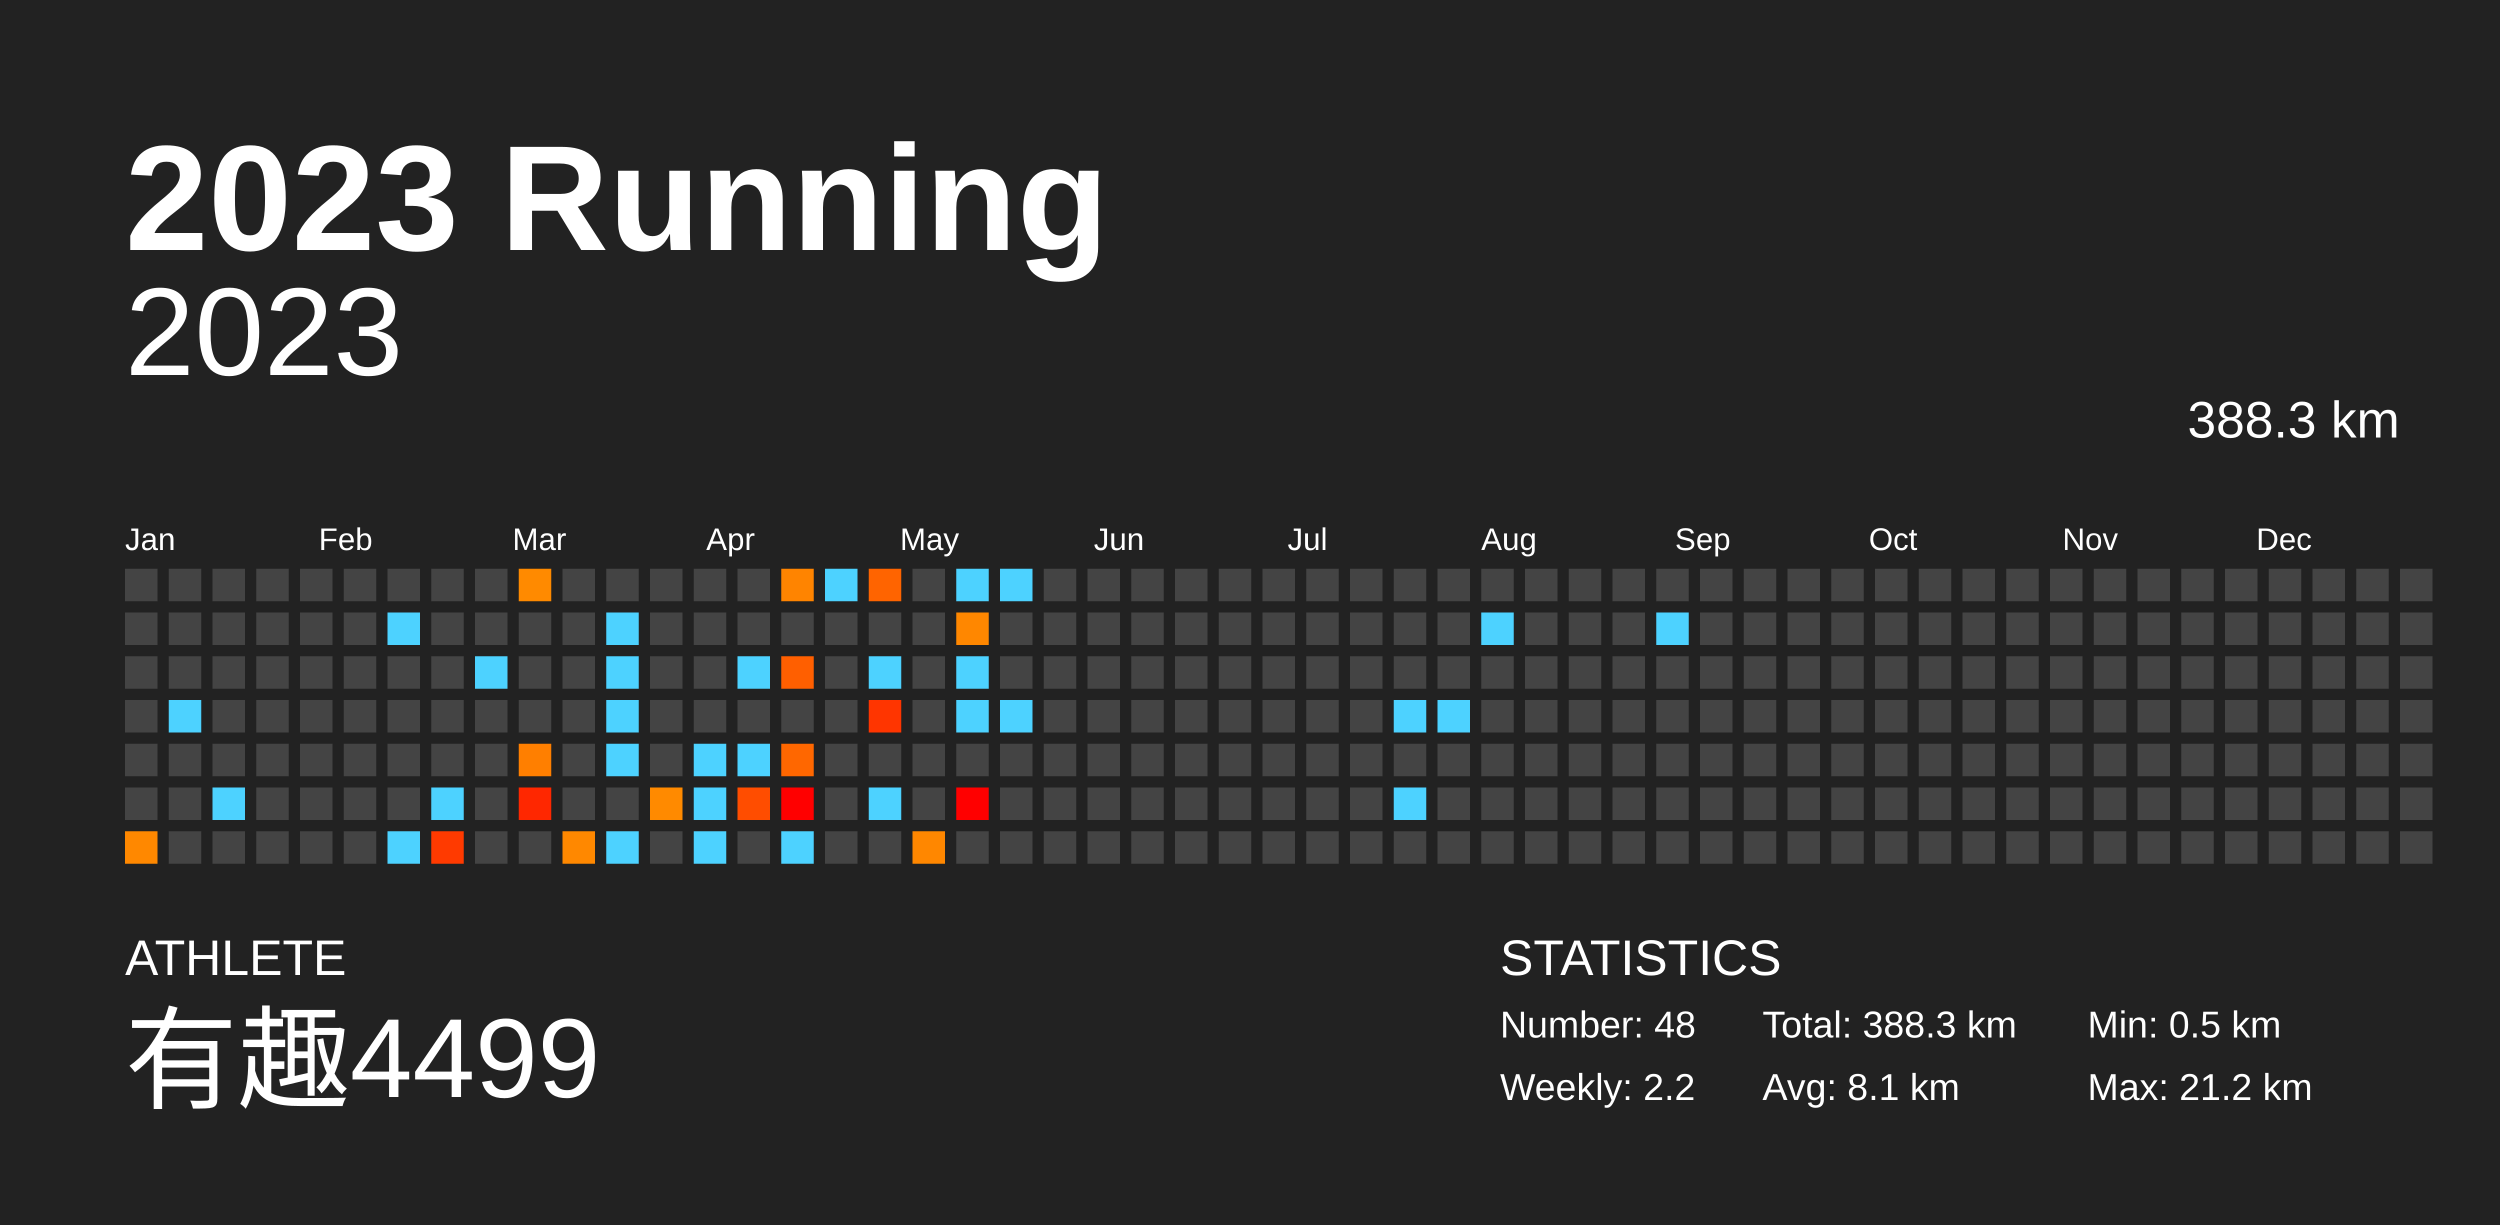
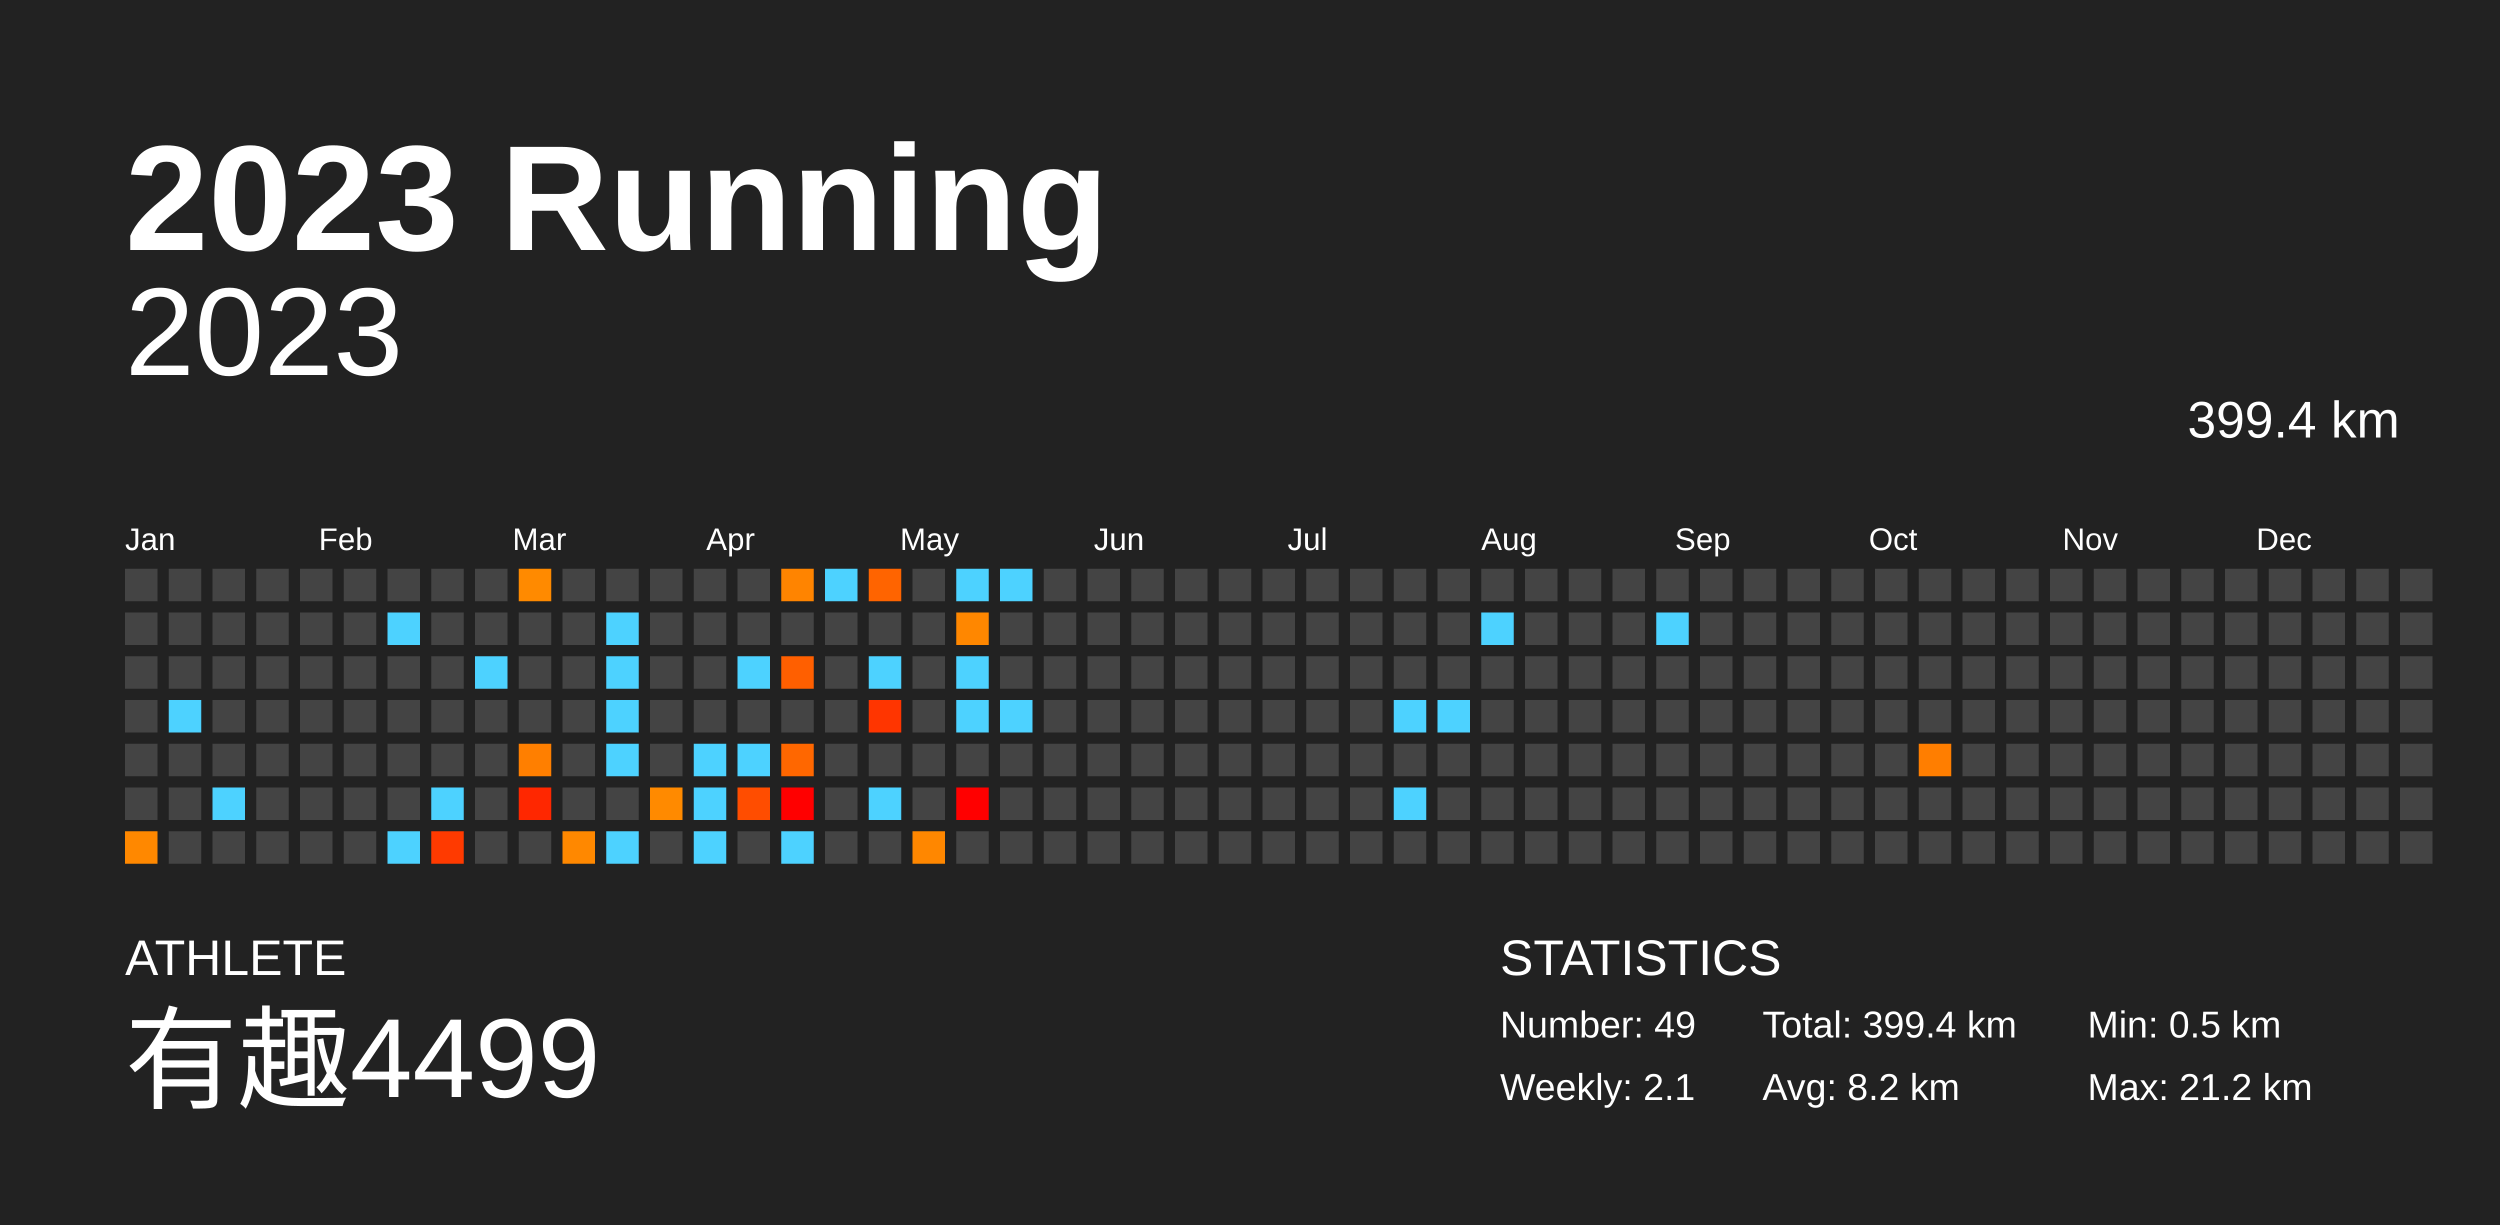
<svg xmlns="http://www.w3.org/2000/svg" baseProfile="full" height="98mm" version="1.1" viewBox="0,0,200,98" width="200mm">
  <defs />
  <rect fill="#222222" height="98" width="200" x="0" y="0" />
  <text fill="#FFFFFF" style="font-size:12px; font-family:Arial; font-weight:bold;" x="10" y="20">2023 Running</text>
  <text fill="#FFFFFF" style="font-size:4px; font-family:Arial" x="10" y="78">ATHLETE</text>
  <text fill="#FFFFFF" style="font-size:9px; font-family:Arial" x="10" y="88">有趣4499</text>
  <text fill="#FFFFFF" style="font-size:4px; font-family:Arial" x="120" y="78">STATISTICS</text>
-   <text fill="#FFFFFF" style="font-size:3px; font-family:Arial" x="120" y="83">Number: 48</text>
-   <text fill="#FFFFFF" style="font-size:3px; font-family:Arial" x="120" y="88">Weekly: 2.2</text>
-   <text fill="#FFFFFF" style="font-size:3px; font-family:Arial" x="141" y="83">Total: 388.3 km</text>
-   <text fill="#FFFFFF" style="font-size:3px; font-family:Arial" x="141" y="88">Avg: 8.1 km</text>
+   <text fill="#FFFFFF" style="font-size:3px; font-family:Arial" x="120" y="83">Number: 49</text>
+   <text fill="#FFFFFF" style="font-size:3px; font-family:Arial" x="120" y="88">Weekly: 2.1</text>
+   <text fill="#FFFFFF" style="font-size:3px; font-family:Arial" x="141" y="83">Total: 399.4 km</text>
+   <text fill="#FFFFFF" style="font-size:3px; font-family:Arial" x="141" y="88">Avg: 8.2 km</text>
  <text fill="#FFFFFF" style="font-size:3px; font-family:Arial" x="167" y="83">Min: 0.5 km</text>
  <text fill="#FFFFFF" style="font-size:3px; font-family:Arial" x="167" y="88">Max: 21.2 km</text>
  <text alignment-baseline="hanging" fill="#FFFFFF" style="font-size:10.0px; font-family:Arial;" x="10" y="30">2023</text>
-   <text alignment-baseline="hanging" fill="#FFFFFF" style="font-size:4.125px; font-family:Arial;" x="175" y="35">388.3 km</text>
+   <text alignment-baseline="hanging" fill="#FFFFFF" style="font-size:4.125px; font-family:Arial;" x="175" y="35">399.4 km</text>
  <text fill="#FFFFFF" style="font-size:2.5px; font-family:Arial" x="10.0" y="44">Jan</text>
  <text fill="#FFFFFF" style="font-size:2.5px; font-family:Arial" x="25.5" y="44">Feb</text>
  <text fill="#FFFFFF" style="font-size:2.5px; font-family:Arial" x="41.0" y="44">Mar</text>
  <text fill="#FFFFFF" style="font-size:2.5px; font-family:Arial" x="56.5" y="44">Apr</text>
  <text fill="#FFFFFF" style="font-size:2.5px; font-family:Arial" x="72.0" y="44">May</text>
  <text fill="#FFFFFF" style="font-size:2.5px; font-family:Arial" x="87.5" y="44">Jun</text>
  <text fill="#FFFFFF" style="font-size:2.5px; font-family:Arial" x="103.0" y="44">Jul</text>
  <text fill="#FFFFFF" style="font-size:2.5px; font-family:Arial" x="118.5" y="44">Aug</text>
  <text fill="#FFFFFF" style="font-size:2.5px; font-family:Arial" x="134.0" y="44">Sep</text>
  <text fill="#FFFFFF" style="font-size:2.5px; font-family:Arial" x="149.5" y="44">Oct</text>
  <text fill="#FFFFFF" style="font-size:2.5px; font-family:Arial" x="165.0" y="44">Nov</text>
  <text fill="#FFFFFF" style="font-size:2.5px; font-family:Arial" x="180.5" y="44">Dec</text>
  <rect fill="#444444" height="2.6" width="2.6" x="10.0" y="45.5" />
  <rect fill="#444444" height="2.6" width="2.6" x="10.0" y="49.0" />
  <rect fill="#444444" height="2.6" width="2.6" x="10.0" y="52.5" />
  <rect fill="#444444" height="2.6" width="2.6" x="10.0" y="56.0" />
  <rect fill="#444444" height="2.6" width="2.6" x="10.0" y="59.5" />
  <rect fill="#444444" height="2.6" width="2.6" x="10.0" y="63.0" />
  <rect fill="#ff8800" height="2.6" width="2.6" x="10.0" y="66.5" />
  <rect fill="#444444" height="2.6" width="2.6" x="13.5" y="45.5" />
  <rect fill="#444444" height="2.6" width="2.6" x="13.5" y="49.0" />
  <rect fill="#444444" height="2.6" width="2.6" x="13.5" y="52.5" />
  <rect fill="#4dd2ff" height="2.6" width="2.6" x="13.5" y="56.0" />
  <rect fill="#444444" height="2.6" width="2.6" x="13.5" y="59.5" />
  <rect fill="#444444" height="2.6" width="2.6" x="13.5" y="63.0" />
  <rect fill="#444444" height="2.6" width="2.6" x="13.5" y="66.5" />
  <rect fill="#444444" height="2.6" width="2.6" x="17.0" y="45.5" />
  <rect fill="#444444" height="2.6" width="2.6" x="17.0" y="49.0" />
  <rect fill="#444444" height="2.6" width="2.6" x="17.0" y="52.5" />
  <rect fill="#444444" height="2.6" width="2.6" x="17.0" y="56.0" />
  <rect fill="#444444" height="2.6" width="2.6" x="17.0" y="59.5" />
  <rect fill="#4dd2ff" height="2.6" width="2.6" x="17.0" y="63.0" />
  <rect fill="#444444" height="2.6" width="2.6" x="17.0" y="66.5" />
  <rect fill="#444444" height="2.6" width="2.6" x="20.5" y="45.5" />
  <rect fill="#444444" height="2.6" width="2.6" x="20.5" y="49.0" />
  <rect fill="#444444" height="2.6" width="2.6" x="20.5" y="52.5" />
  <rect fill="#444444" height="2.6" width="2.6" x="20.5" y="56.0" />
  <rect fill="#444444" height="2.6" width="2.6" x="20.5" y="59.5" />
  <rect fill="#444444" height="2.6" width="2.6" x="20.5" y="63.0" />
  <rect fill="#444444" height="2.6" width="2.6" x="20.5" y="66.5" />
  <rect fill="#444444" height="2.6" width="2.6" x="24.0" y="45.5" />
  <rect fill="#444444" height="2.6" width="2.6" x="24.0" y="49.0" />
  <rect fill="#444444" height="2.6" width="2.6" x="24.0" y="52.5" />
  <rect fill="#444444" height="2.6" width="2.6" x="24.0" y="56.0" />
  <rect fill="#444444" height="2.6" width="2.6" x="24.0" y="59.5" />
  <rect fill="#444444" height="2.6" width="2.6" x="24.0" y="63.0" />
  <rect fill="#444444" height="2.6" width="2.6" x="24.0" y="66.5" />
  <rect fill="#444444" height="2.6" width="2.6" x="27.5" y="45.5" />
  <rect fill="#444444" height="2.6" width="2.6" x="27.5" y="49.0" />
  <rect fill="#444444" height="2.6" width="2.6" x="27.5" y="52.5" />
  <rect fill="#444444" height="2.6" width="2.6" x="27.5" y="56.0" />
  <rect fill="#444444" height="2.6" width="2.6" x="27.5" y="59.5" />
  <rect fill="#444444" height="2.6" width="2.6" x="27.5" y="63.0" />
  <rect fill="#444444" height="2.6" width="2.6" x="27.5" y="66.5" />
  <rect fill="#444444" height="2.6" width="2.6" x="31.0" y="45.5" />
  <rect fill="#4dd2ff" height="2.6" width="2.6" x="31.0" y="49.0" />
  <rect fill="#444444" height="2.6" width="2.6" x="31.0" y="52.5" />
  <rect fill="#444444" height="2.6" width="2.6" x="31.0" y="56.0" />
  <rect fill="#444444" height="2.6" width="2.6" x="31.0" y="59.5" />
  <rect fill="#444444" height="2.6" width="2.6" x="31.0" y="63.0" />
  <rect fill="#4dd2ff" height="2.6" width="2.6" x="31.0" y="66.5" />
  <rect fill="#444444" height="2.6" width="2.6" x="34.5" y="45.5" />
  <rect fill="#444444" height="2.6" width="2.6" x="34.5" y="49.0" />
  <rect fill="#444444" height="2.6" width="2.6" x="34.5" y="52.5" />
  <rect fill="#444444" height="2.6" width="2.6" x="34.5" y="56.0" />
  <rect fill="#444444" height="2.6" width="2.6" x="34.5" y="59.5" />
  <rect fill="#4dd2ff" height="2.6" width="2.6" x="34.5" y="63.0" />
  <rect fill="#ff3a00" height="2.6" width="2.6" x="34.5" y="66.5" />
  <rect fill="#444444" height="2.6" width="2.6" x="38.0" y="45.5" />
  <rect fill="#444444" height="2.6" width="2.6" x="38.0" y="49.0" />
  <rect fill="#4dd2ff" height="2.6" width="2.6" x="38.0" y="52.5" />
  <rect fill="#444444" height="2.6" width="2.6" x="38.0" y="56.0" />
  <rect fill="#444444" height="2.6" width="2.6" x="38.0" y="59.5" />
  <rect fill="#444444" height="2.6" width="2.6" x="38.0" y="63.0" />
  <rect fill="#444444" height="2.6" width="2.6" x="38.0" y="66.5" />
  <rect fill="#ff8a00" height="2.6" width="2.6" x="41.5" y="45.5" />
  <rect fill="#444444" height="2.6" width="2.6" x="41.5" y="49.0" />
  <rect fill="#444444" height="2.6" width="2.6" x="41.5" y="52.5" />
  <rect fill="#444444" height="2.6" width="2.6" x="41.5" y="56.0" />
  <rect fill="#ff7f00" height="2.6" width="2.6" x="41.5" y="59.5" />
  <rect fill="#ff2700" height="2.6" width="2.6" x="41.5" y="63.0" />
  <rect fill="#444444" height="2.6" width="2.6" x="41.5" y="66.5" />
  <rect fill="#444444" height="2.6" width="2.6" x="45.0" y="45.5" />
  <rect fill="#444444" height="2.6" width="2.6" x="45.0" y="49.0" />
  <rect fill="#444444" height="2.6" width="2.6" x="45.0" y="52.5" />
  <rect fill="#444444" height="2.6" width="2.6" x="45.0" y="56.0" />
  <rect fill="#444444" height="2.6" width="2.6" x="45.0" y="59.5" />
  <rect fill="#444444" height="2.6" width="2.6" x="45.0" y="63.0" />
  <rect fill="#ff8800" height="2.6" width="2.6" x="45.0" y="66.5" />
  <rect fill="#444444" height="2.6" width="2.6" x="48.5" y="45.5" />
  <rect fill="#4dd2ff" height="2.6" width="2.6" x="48.5" y="49.0" />
  <rect fill="#4dd2ff" height="2.6" width="2.6" x="48.5" y="52.5" />
  <rect fill="#4dd2ff" height="2.6" width="2.6" x="48.5" y="56.0" />
  <rect fill="#4dd2ff" height="2.6" width="2.6" x="48.5" y="59.5" />
  <rect fill="#444444" height="2.6" width="2.6" x="48.5" y="63.0" />
  <rect fill="#4dd2ff" height="2.6" width="2.6" x="48.5" y="66.5" />
  <rect fill="#444444" height="2.6" width="2.6" x="52.0" y="45.5" />
  <rect fill="#444444" height="2.6" width="2.6" x="52.0" y="49.0" />
  <rect fill="#444444" height="2.6" width="2.6" x="52.0" y="52.5" />
  <rect fill="#444444" height="2.6" width="2.6" x="52.0" y="56.0" />
  <rect fill="#444444" height="2.6" width="2.6" x="52.0" y="59.5" />
  <rect fill="#ff8a00" height="2.6" width="2.6" x="52.0" y="63.0" />
  <rect fill="#444444" height="2.6" width="2.6" x="52.0" y="66.5" />
  <rect fill="#444444" height="2.6" width="2.6" x="55.5" y="45.5" />
  <rect fill="#444444" height="2.6" width="2.6" x="55.5" y="49.0" />
  <rect fill="#444444" height="2.6" width="2.6" x="55.5" y="52.5" />
  <rect fill="#444444" height="2.6" width="2.6" x="55.5" y="56.0" />
  <rect fill="#4dd2ff" height="2.6" width="2.6" x="55.5" y="59.5" />
  <rect fill="#4dd2ff" height="2.6" width="2.6" x="55.5" y="63.0" />
  <rect fill="#4dd2ff" height="2.6" width="2.6" x="55.5" y="66.5" />
  <rect fill="#444444" height="2.6" width="2.6" x="59.0" y="45.5" />
  <rect fill="#444444" height="2.6" width="2.6" x="59.0" y="49.0" />
  <rect fill="#4dd2ff" height="2.6" width="2.6" x="59.0" y="52.5" />
  <rect fill="#444444" height="2.6" width="2.6" x="59.0" y="56.0" />
  <rect fill="#4dd2ff" height="2.6" width="2.6" x="59.0" y="59.5" />
  <rect fill="#ff4d00" height="2.6" width="2.6" x="59.0" y="63.0" />
  <rect fill="#444444" height="2.6" width="2.6" x="59.0" y="66.5" />
  <rect fill="#ff8400" height="2.6" width="2.6" x="62.5" y="45.5" />
  <rect fill="#444444" height="2.6" width="2.6" x="62.5" y="49.0" />
  <rect fill="#ff5f00" height="2.6" width="2.6" x="62.5" y="52.5" />
  <rect fill="#444444" height="2.6" width="2.6" x="62.5" y="56.0" />
  <rect fill="#ff6700" height="2.6" width="2.6" x="62.5" y="59.5" />
  <rect fill="red" height="2.6" width="2.6" x="62.5" y="63.0" />
  <rect fill="#4dd2ff" height="2.6" width="2.6" x="62.5" y="66.5" />
  <rect fill="#4dd2ff" height="2.6" width="2.6" x="66.0" y="45.5" />
  <rect fill="#444444" height="2.6" width="2.6" x="66.0" y="49.0" />
  <rect fill="#444444" height="2.6" width="2.6" x="66.0" y="52.5" />
  <rect fill="#444444" height="2.6" width="2.6" x="66.0" y="56.0" />
  <rect fill="#444444" height="2.6" width="2.6" x="66.0" y="59.5" />
  <rect fill="#444444" height="2.6" width="2.6" x="66.0" y="63.0" />
  <rect fill="#444444" height="2.6" width="2.6" x="66.0" y="66.5" />
  <rect fill="#ff6400" height="2.6" width="2.6" x="69.5" y="45.5" />
  <rect fill="#444444" height="2.6" width="2.6" x="69.5" y="49.0" />
  <rect fill="#4dd2ff" height="2.6" width="2.6" x="69.5" y="52.5" />
  <rect fill="#ff3500" height="2.6" width="2.6" x="69.5" y="56.0" />
  <rect fill="#444444" height="2.6" width="2.6" x="69.5" y="59.5" />
  <rect fill="#4dd2ff" height="2.6" width="2.6" x="69.5" y="63.0" />
  <rect fill="#444444" height="2.6" width="2.6" x="69.5" y="66.5" />
  <rect fill="#444444" height="2.6" width="2.6" x="73.0" y="45.5" />
  <rect fill="#444444" height="2.6" width="2.6" x="73.0" y="49.0" />
  <rect fill="#444444" height="2.6" width="2.6" x="73.0" y="52.5" />
  <rect fill="#444444" height="2.6" width="2.6" x="73.0" y="56.0" />
  <rect fill="#444444" height="2.6" width="2.6" x="73.0" y="59.5" />
  <rect fill="#444444" height="2.6" width="2.6" x="73.0" y="63.0" />
  <rect fill="#ff8700" height="2.6" width="2.6" x="73.0" y="66.5" />
  <rect fill="#4dd2ff" height="2.6" width="2.6" x="76.5" y="45.5" />
  <rect fill="#ff8700" height="2.6" width="2.6" x="76.5" y="49.0" />
  <rect fill="#4dd2ff" height="2.6" width="2.6" x="76.5" y="52.5" />
  <rect fill="#4dd2ff" height="2.6" width="2.6" x="76.5" y="56.0" />
  <rect fill="#444444" height="2.6" width="2.6" x="76.5" y="59.5" />
  <rect fill="red" height="2.6" width="2.6" x="76.5" y="63.0" />
  <rect fill="#444444" height="2.6" width="2.6" x="76.5" y="66.5" />
  <rect fill="#4dd2ff" height="2.6" width="2.6" x="80.0" y="45.5" />
  <rect fill="#444444" height="2.6" width="2.6" x="80.0" y="49.0" />
  <rect fill="#444444" height="2.6" width="2.6" x="80.0" y="52.5" />
  <rect fill="#4dd2ff" height="2.6" width="2.6" x="80.0" y="56.0" />
  <rect fill="#444444" height="2.6" width="2.6" x="80.0" y="59.5" />
  <rect fill="#444444" height="2.6" width="2.6" x="80.0" y="63.0" />
  <rect fill="#444444" height="2.6" width="2.6" x="80.0" y="66.5" />
  <rect fill="#444444" height="2.6" width="2.6" x="83.5" y="45.5" />
  <rect fill="#444444" height="2.6" width="2.6" x="83.5" y="49.0" />
  <rect fill="#444444" height="2.6" width="2.6" x="83.5" y="52.5" />
  <rect fill="#444444" height="2.6" width="2.6" x="83.5" y="56.0" />
  <rect fill="#444444" height="2.6" width="2.6" x="83.5" y="59.5" />
  <rect fill="#444444" height="2.6" width="2.6" x="83.5" y="63.0" />
  <rect fill="#444444" height="2.6" width="2.6" x="83.5" y="66.5" />
  <rect fill="#444444" height="2.6" width="2.6" x="87.0" y="45.5" />
  <rect fill="#444444" height="2.6" width="2.6" x="87.0" y="49.0" />
  <rect fill="#444444" height="2.6" width="2.6" x="87.0" y="52.5" />
  <rect fill="#444444" height="2.6" width="2.6" x="87.0" y="56.0" />
  <rect fill="#444444" height="2.6" width="2.6" x="87.0" y="59.5" />
  <rect fill="#444444" height="2.6" width="2.6" x="87.0" y="63.0" />
  <rect fill="#444444" height="2.6" width="2.6" x="87.0" y="66.5" />
  <rect fill="#444444" height="2.6" width="2.6" x="90.5" y="45.5" />
  <rect fill="#444444" height="2.6" width="2.6" x="90.5" y="49.0" />
  <rect fill="#444444" height="2.6" width="2.6" x="90.5" y="52.5" />
  <rect fill="#444444" height="2.6" width="2.6" x="90.5" y="56.0" />
  <rect fill="#444444" height="2.6" width="2.6" x="90.5" y="59.5" />
  <rect fill="#444444" height="2.6" width="2.6" x="90.5" y="63.0" />
  <rect fill="#444444" height="2.6" width="2.6" x="90.5" y="66.5" />
  <rect fill="#444444" height="2.6" width="2.6" x="94.0" y="45.5" />
  <rect fill="#444444" height="2.6" width="2.6" x="94.0" y="49.0" />
  <rect fill="#444444" height="2.6" width="2.6" x="94.0" y="52.5" />
  <rect fill="#444444" height="2.6" width="2.6" x="94.0" y="56.0" />
  <rect fill="#444444" height="2.6" width="2.6" x="94.0" y="59.5" />
  <rect fill="#444444" height="2.6" width="2.6" x="94.0" y="63.0" />
  <rect fill="#444444" height="2.6" width="2.6" x="94.0" y="66.5" />
  <rect fill="#444444" height="2.6" width="2.6" x="97.5" y="45.5" />
  <rect fill="#444444" height="2.6" width="2.6" x="97.5" y="49.0" />
  <rect fill="#444444" height="2.6" width="2.6" x="97.5" y="52.5" />
  <rect fill="#444444" height="2.6" width="2.6" x="97.5" y="56.0" />
  <rect fill="#444444" height="2.6" width="2.6" x="97.5" y="59.5" />
  <rect fill="#444444" height="2.6" width="2.6" x="97.5" y="63.0" />
  <rect fill="#444444" height="2.6" width="2.6" x="97.5" y="66.5" />
  <rect fill="#444444" height="2.6" width="2.6" x="101.0" y="45.5" />
  <rect fill="#444444" height="2.6" width="2.6" x="101.0" y="49.0" />
  <rect fill="#444444" height="2.6" width="2.6" x="101.0" y="52.5" />
  <rect fill="#444444" height="2.6" width="2.6" x="101.0" y="56.0" />
  <rect fill="#444444" height="2.6" width="2.6" x="101.0" y="59.5" />
  <rect fill="#444444" height="2.6" width="2.6" x="101.0" y="63.0" />
  <rect fill="#444444" height="2.6" width="2.6" x="101.0" y="66.5" />
  <rect fill="#444444" height="2.6" width="2.6" x="104.5" y="45.5" />
  <rect fill="#444444" height="2.6" width="2.6" x="104.5" y="49.0" />
  <rect fill="#444444" height="2.6" width="2.6" x="104.5" y="52.5" />
  <rect fill="#444444" height="2.6" width="2.6" x="104.5" y="56.0" />
  <rect fill="#444444" height="2.6" width="2.6" x="104.5" y="59.5" />
  <rect fill="#444444" height="2.6" width="2.6" x="104.5" y="63.0" />
  <rect fill="#444444" height="2.6" width="2.6" x="104.5" y="66.5" />
  <rect fill="#444444" height="2.6" width="2.6" x="108.0" y="45.5" />
  <rect fill="#444444" height="2.6" width="2.6" x="108.0" y="49.0" />
  <rect fill="#444444" height="2.6" width="2.6" x="108.0" y="52.5" />
  <rect fill="#444444" height="2.6" width="2.6" x="108.0" y="56.0" />
  <rect fill="#444444" height="2.6" width="2.6" x="108.0" y="59.5" />
  <rect fill="#444444" height="2.6" width="2.6" x="108.0" y="63.0" />
  <rect fill="#444444" height="2.6" width="2.6" x="108.0" y="66.5" />
  <rect fill="#444444" height="2.6" width="2.6" x="111.5" y="45.5" />
  <rect fill="#444444" height="2.6" width="2.6" x="111.5" y="49.0" />
  <rect fill="#444444" height="2.6" width="2.6" x="111.5" y="52.5" />
  <rect fill="#4dd2ff" height="2.6" width="2.6" x="111.5" y="56.0" />
  <rect fill="#444444" height="2.6" width="2.6" x="111.5" y="59.5" />
  <rect fill="#4dd2ff" height="2.6" width="2.6" x="111.5" y="63.0" />
  <rect fill="#444444" height="2.6" width="2.6" x="111.5" y="66.5" />
  <rect fill="#444444" height="2.6" width="2.6" x="115.0" y="45.5" />
  <rect fill="#444444" height="2.6" width="2.6" x="115.0" y="49.0" />
  <rect fill="#444444" height="2.6" width="2.6" x="115.0" y="52.5" />
  <rect fill="#4dd2ff" height="2.6" width="2.6" x="115.0" y="56.0" />
  <rect fill="#444444" height="2.6" width="2.6" x="115.0" y="59.5" />
  <rect fill="#444444" height="2.6" width="2.6" x="115.0" y="63.0" />
  <rect fill="#444444" height="2.6" width="2.6" x="115.0" y="66.5" />
  <rect fill="#444444" height="2.6" width="2.6" x="118.5" y="45.5" />
  <rect fill="#4dd2ff" height="2.6" width="2.6" x="118.5" y="49.0" />
  <rect fill="#444444" height="2.6" width="2.6" x="118.5" y="52.5" />
  <rect fill="#444444" height="2.6" width="2.6" x="118.5" y="56.0" />
  <rect fill="#444444" height="2.6" width="2.6" x="118.5" y="59.5" />
  <rect fill="#444444" height="2.6" width="2.6" x="118.5" y="63.0" />
  <rect fill="#444444" height="2.6" width="2.6" x="118.5" y="66.5" />
  <rect fill="#444444" height="2.6" width="2.6" x="122.0" y="45.5" />
  <rect fill="#444444" height="2.6" width="2.6" x="122.0" y="49.0" />
  <rect fill="#444444" height="2.6" width="2.6" x="122.0" y="52.5" />
  <rect fill="#444444" height="2.6" width="2.6" x="122.0" y="56.0" />
  <rect fill="#444444" height="2.6" width="2.6" x="122.0" y="59.5" />
  <rect fill="#444444" height="2.6" width="2.6" x="122.0" y="63.0" />
  <rect fill="#444444" height="2.6" width="2.6" x="122.0" y="66.5" />
  <rect fill="#444444" height="2.6" width="2.6" x="125.5" y="45.5" />
  <rect fill="#444444" height="2.6" width="2.6" x="125.5" y="49.0" />
  <rect fill="#444444" height="2.6" width="2.6" x="125.5" y="52.5" />
  <rect fill="#444444" height="2.6" width="2.6" x="125.5" y="56.0" />
  <rect fill="#444444" height="2.6" width="2.6" x="125.5" y="59.5" />
  <rect fill="#444444" height="2.6" width="2.6" x="125.5" y="63.0" />
  <rect fill="#444444" height="2.6" width="2.6" x="125.5" y="66.5" />
  <rect fill="#444444" height="2.6" width="2.6" x="129.0" y="45.5" />
  <rect fill="#444444" height="2.6" width="2.6" x="129.0" y="49.0" />
  <rect fill="#444444" height="2.6" width="2.6" x="129.0" y="52.5" />
  <rect fill="#444444" height="2.6" width="2.6" x="129.0" y="56.0" />
  <rect fill="#444444" height="2.6" width="2.6" x="129.0" y="59.5" />
  <rect fill="#444444" height="2.6" width="2.6" x="129.0" y="63.0" />
  <rect fill="#444444" height="2.6" width="2.6" x="129.0" y="66.5" />
  <rect fill="#444444" height="2.6" width="2.6" x="132.5" y="45.5" />
  <rect fill="#4dd2ff" height="2.6" width="2.6" x="132.5" y="49.0" />
  <rect fill="#444444" height="2.6" width="2.6" x="132.5" y="52.5" />
  <rect fill="#444444" height="2.6" width="2.6" x="132.5" y="56.0" />
  <rect fill="#444444" height="2.6" width="2.6" x="132.5" y="59.5" />
  <rect fill="#444444" height="2.6" width="2.6" x="132.5" y="63.0" />
  <rect fill="#444444" height="2.6" width="2.6" x="132.5" y="66.5" />
  <rect fill="#444444" height="2.6" width="2.6" x="136.0" y="45.5" />
  <rect fill="#444444" height="2.6" width="2.6" x="136.0" y="49.0" />
  <rect fill="#444444" height="2.6" width="2.6" x="136.0" y="52.5" />
  <rect fill="#444444" height="2.6" width="2.6" x="136.0" y="56.0" />
  <rect fill="#444444" height="2.6" width="2.6" x="136.0" y="59.5" />
  <rect fill="#444444" height="2.6" width="2.6" x="136.0" y="63.0" />
  <rect fill="#444444" height="2.6" width="2.6" x="136.0" y="66.5" />
  <rect fill="#444444" height="2.6" width="2.6" x="139.5" y="45.5" />
  <rect fill="#444444" height="2.6" width="2.6" x="139.5" y="49.0" />
  <rect fill="#444444" height="2.6" width="2.6" x="139.5" y="52.5" />
  <rect fill="#444444" height="2.6" width="2.6" x="139.5" y="56.0" />
  <rect fill="#444444" height="2.6" width="2.6" x="139.5" y="59.5" />
  <rect fill="#444444" height="2.6" width="2.6" x="139.5" y="63.0" />
  <rect fill="#444444" height="2.6" width="2.6" x="139.5" y="66.5" />
  <rect fill="#444444" height="2.6" width="2.6" x="143.0" y="45.5" />
  <rect fill="#444444" height="2.6" width="2.6" x="143.0" y="49.0" />
  <rect fill="#444444" height="2.6" width="2.6" x="143.0" y="52.5" />
  <rect fill="#444444" height="2.6" width="2.6" x="143.0" y="56.0" />
  <rect fill="#444444" height="2.6" width="2.6" x="143.0" y="59.5" />
  <rect fill="#444444" height="2.6" width="2.6" x="143.0" y="63.0" />
  <rect fill="#444444" height="2.6" width="2.6" x="143.0" y="66.5" />
  <rect fill="#444444" height="2.6" width="2.6" x="146.5" y="45.5" />
  <rect fill="#444444" height="2.6" width="2.6" x="146.5" y="49.0" />
  <rect fill="#444444" height="2.6" width="2.6" x="146.5" y="52.5" />
  <rect fill="#444444" height="2.6" width="2.6" x="146.5" y="56.0" />
  <rect fill="#444444" height="2.6" width="2.6" x="146.5" y="59.5" />
  <rect fill="#444444" height="2.6" width="2.6" x="146.5" y="63.0" />
  <rect fill="#444444" height="2.6" width="2.6" x="146.5" y="66.5" />
  <rect fill="#444444" height="2.6" width="2.6" x="150.0" y="45.5" />
  <rect fill="#444444" height="2.6" width="2.6" x="150.0" y="49.0" />
  <rect fill="#444444" height="2.6" width="2.6" x="150.0" y="52.5" />
  <rect fill="#444444" height="2.6" width="2.6" x="150.0" y="56.0" />
  <rect fill="#444444" height="2.6" width="2.6" x="150.0" y="59.5" />
  <rect fill="#444444" height="2.6" width="2.6" x="150.0" y="63.0" />
  <rect fill="#444444" height="2.6" width="2.6" x="150.0" y="66.5" />
  <rect fill="#444444" height="2.6" width="2.6" x="153.5" y="45.5" />
  <rect fill="#444444" height="2.6" width="2.6" x="153.5" y="49.0" />
  <rect fill="#444444" height="2.6" width="2.6" x="153.5" y="52.5" />
  <rect fill="#444444" height="2.6" width="2.6" x="153.5" y="56.0" />
-   <rect fill="#444444" height="2.6" width="2.6" x="153.5" y="59.5" />
+   <rect fill="#ff7e00" height="2.6" width="2.6" x="153.5" y="59.5" />
  <rect fill="#444444" height="2.6" width="2.6" x="153.5" y="63.0" />
  <rect fill="#444444" height="2.6" width="2.6" x="153.5" y="66.5" />
  <rect fill="#444444" height="2.6" width="2.6" x="157.0" y="45.5" />
  <rect fill="#444444" height="2.6" width="2.6" x="157.0" y="49.0" />
  <rect fill="#444444" height="2.6" width="2.6" x="157.0" y="52.5" />
  <rect fill="#444444" height="2.6" width="2.6" x="157.0" y="56.0" />
  <rect fill="#444444" height="2.6" width="2.6" x="157.0" y="59.5" />
  <rect fill="#444444" height="2.6" width="2.6" x="157.0" y="63.0" />
  <rect fill="#444444" height="2.6" width="2.6" x="157.0" y="66.5" />
  <rect fill="#444444" height="2.6" width="2.6" x="160.5" y="45.5" />
  <rect fill="#444444" height="2.6" width="2.6" x="160.5" y="49.0" />
  <rect fill="#444444" height="2.6" width="2.6" x="160.5" y="52.5" />
  <rect fill="#444444" height="2.6" width="2.6" x="160.5" y="56.0" />
  <rect fill="#444444" height="2.6" width="2.6" x="160.5" y="59.5" />
  <rect fill="#444444" height="2.6" width="2.6" x="160.5" y="63.0" />
  <rect fill="#444444" height="2.6" width="2.6" x="160.5" y="66.5" />
  <rect fill="#444444" height="2.6" width="2.6" x="164.0" y="45.5" />
  <rect fill="#444444" height="2.6" width="2.6" x="164.0" y="49.0" />
  <rect fill="#444444" height="2.6" width="2.6" x="164.0" y="52.5" />
  <rect fill="#444444" height="2.6" width="2.6" x="164.0" y="56.0" />
  <rect fill="#444444" height="2.6" width="2.6" x="164.0" y="59.5" />
  <rect fill="#444444" height="2.6" width="2.6" x="164.0" y="63.0" />
  <rect fill="#444444" height="2.6" width="2.6" x="164.0" y="66.5" />
  <rect fill="#444444" height="2.6" width="2.6" x="167.5" y="45.5" />
  <rect fill="#444444" height="2.6" width="2.6" x="167.5" y="49.0" />
  <rect fill="#444444" height="2.6" width="2.6" x="167.5" y="52.5" />
  <rect fill="#444444" height="2.6" width="2.6" x="167.5" y="56.0" />
  <rect fill="#444444" height="2.6" width="2.6" x="167.5" y="59.5" />
  <rect fill="#444444" height="2.6" width="2.6" x="167.5" y="63.0" />
  <rect fill="#444444" height="2.6" width="2.6" x="167.5" y="66.5" />
  <rect fill="#444444" height="2.6" width="2.6" x="171.0" y="45.5" />
  <rect fill="#444444" height="2.6" width="2.6" x="171.0" y="49.0" />
  <rect fill="#444444" height="2.6" width="2.6" x="171.0" y="52.5" />
  <rect fill="#444444" height="2.6" width="2.6" x="171.0" y="56.0" />
  <rect fill="#444444" height="2.6" width="2.6" x="171.0" y="59.5" />
  <rect fill="#444444" height="2.6" width="2.6" x="171.0" y="63.0" />
  <rect fill="#444444" height="2.6" width="2.6" x="171.0" y="66.5" />
  <rect fill="#444444" height="2.6" width="2.6" x="174.5" y="45.5" />
  <rect fill="#444444" height="2.6" width="2.6" x="174.5" y="49.0" />
  <rect fill="#444444" height="2.6" width="2.6" x="174.5" y="52.5" />
  <rect fill="#444444" height="2.6" width="2.6" x="174.5" y="56.0" />
  <rect fill="#444444" height="2.6" width="2.6" x="174.5" y="59.5" />
  <rect fill="#444444" height="2.6" width="2.6" x="174.5" y="63.0" />
  <rect fill="#444444" height="2.6" width="2.6" x="174.5" y="66.5" />
  <rect fill="#444444" height="2.6" width="2.6" x="178.0" y="45.5" />
  <rect fill="#444444" height="2.6" width="2.6" x="178.0" y="49.0" />
  <rect fill="#444444" height="2.6" width="2.6" x="178.0" y="52.5" />
  <rect fill="#444444" height="2.6" width="2.6" x="178.0" y="56.0" />
  <rect fill="#444444" height="2.6" width="2.6" x="178.0" y="59.5" />
  <rect fill="#444444" height="2.6" width="2.6" x="178.0" y="63.0" />
  <rect fill="#444444" height="2.6" width="2.6" x="178.0" y="66.5" />
  <rect fill="#444444" height="2.6" width="2.6" x="181.5" y="45.5" />
  <rect fill="#444444" height="2.6" width="2.6" x="181.5" y="49.0" />
  <rect fill="#444444" height="2.6" width="2.6" x="181.5" y="52.5" />
  <rect fill="#444444" height="2.6" width="2.6" x="181.5" y="56.0" />
  <rect fill="#444444" height="2.6" width="2.6" x="181.5" y="59.5" />
  <rect fill="#444444" height="2.6" width="2.6" x="181.5" y="63.0" />
  <rect fill="#444444" height="2.6" width="2.6" x="181.5" y="66.5" />
  <rect fill="#444444" height="2.6" width="2.6" x="185.0" y="45.5" />
  <rect fill="#444444" height="2.6" width="2.6" x="185.0" y="49.0" />
  <rect fill="#444444" height="2.6" width="2.6" x="185.0" y="52.5" />
  <rect fill="#444444" height="2.6" width="2.6" x="185.0" y="56.0" />
  <rect fill="#444444" height="2.6" width="2.6" x="185.0" y="59.5" />
  <rect fill="#444444" height="2.6" width="2.6" x="185.0" y="63.0" />
  <rect fill="#444444" height="2.6" width="2.6" x="185.0" y="66.5" />
  <rect fill="#444444" height="2.6" width="2.6" x="188.5" y="45.5" />
  <rect fill="#444444" height="2.6" width="2.6" x="188.5" y="49.0" />
  <rect fill="#444444" height="2.6" width="2.6" x="188.5" y="52.5" />
  <rect fill="#444444" height="2.6" width="2.6" x="188.5" y="56.0" />
  <rect fill="#444444" height="2.6" width="2.6" x="188.5" y="59.5" />
  <rect fill="#444444" height="2.6" width="2.6" x="188.5" y="63.0" />
  <rect fill="#444444" height="2.6" width="2.6" x="188.5" y="66.5" />
  <rect fill="#444444" height="2.6" width="2.6" x="192.0" y="45.5" />
  <rect fill="#444444" height="2.6" width="2.6" x="192.0" y="49.0" />
  <rect fill="#444444" height="2.6" width="2.6" x="192.0" y="52.5" />
  <rect fill="#444444" height="2.6" width="2.6" x="192.0" y="56.0" />
  <rect fill="#444444" height="2.6" width="2.6" x="192.0" y="59.5" />
  <rect fill="#444444" height="2.6" width="2.6" x="192.0" y="63.0" />
  <rect fill="#444444" height="2.6" width="2.6" x="192.0" y="66.5" />
</svg>
